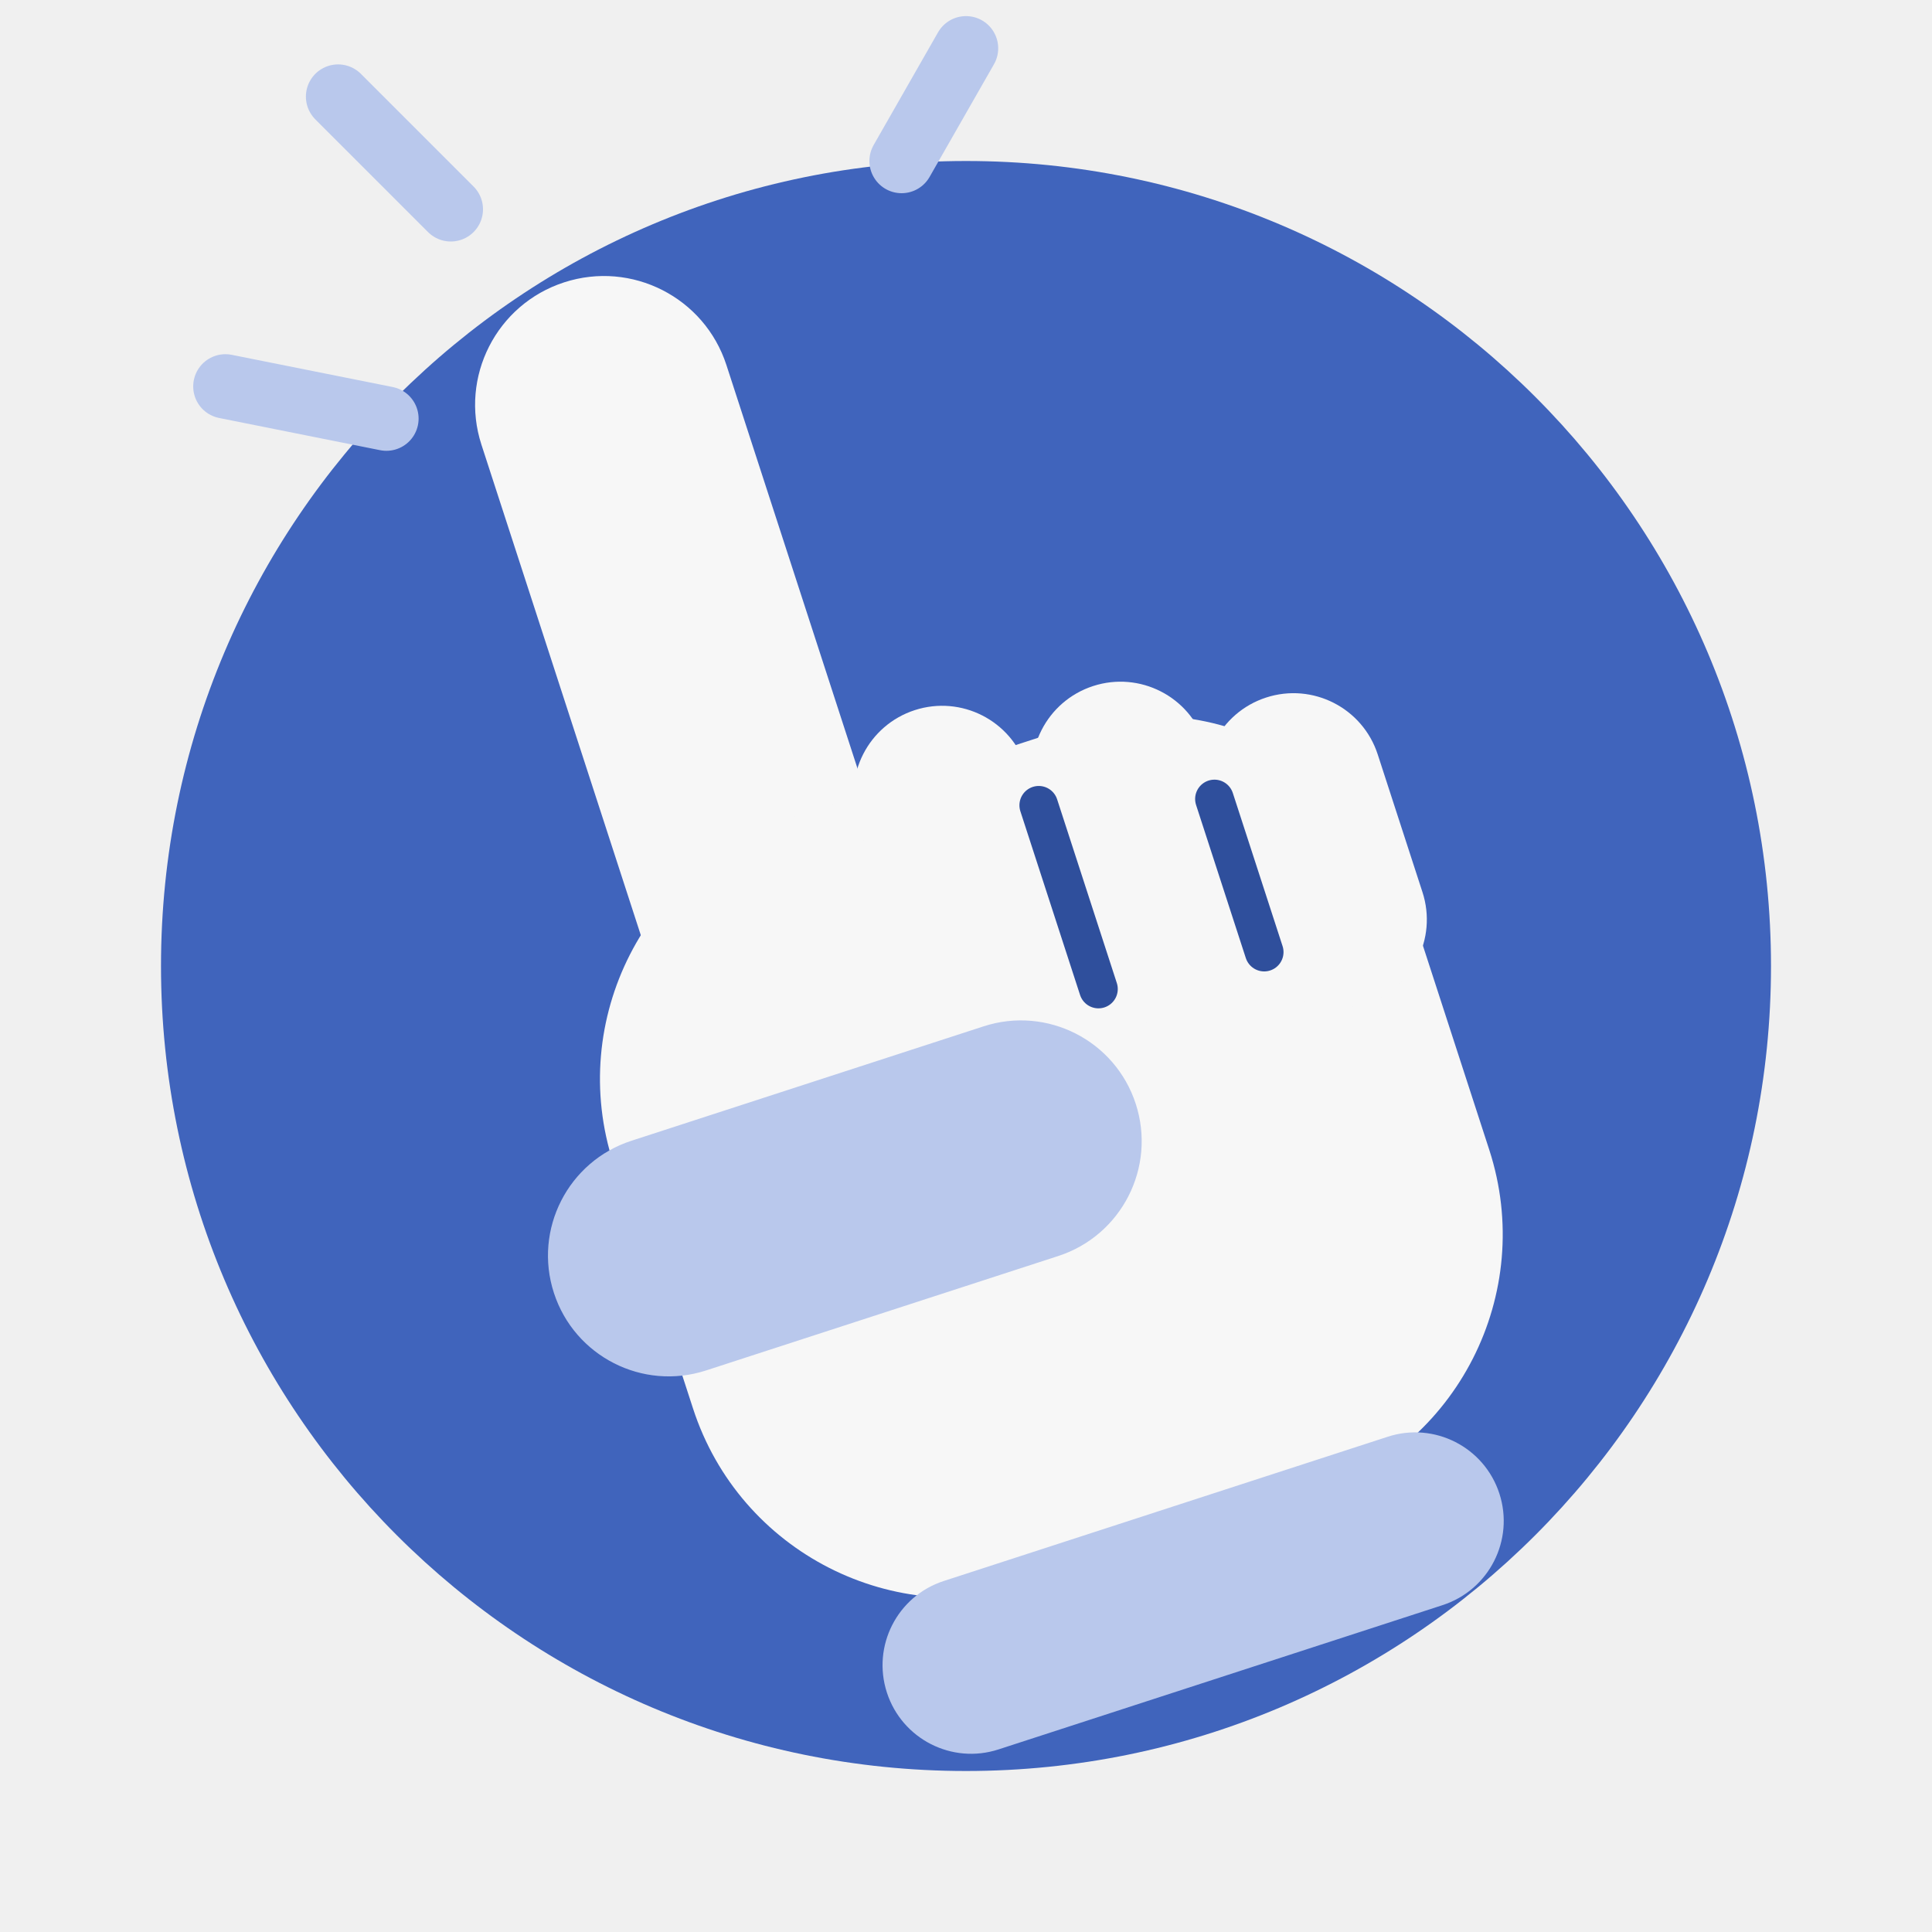
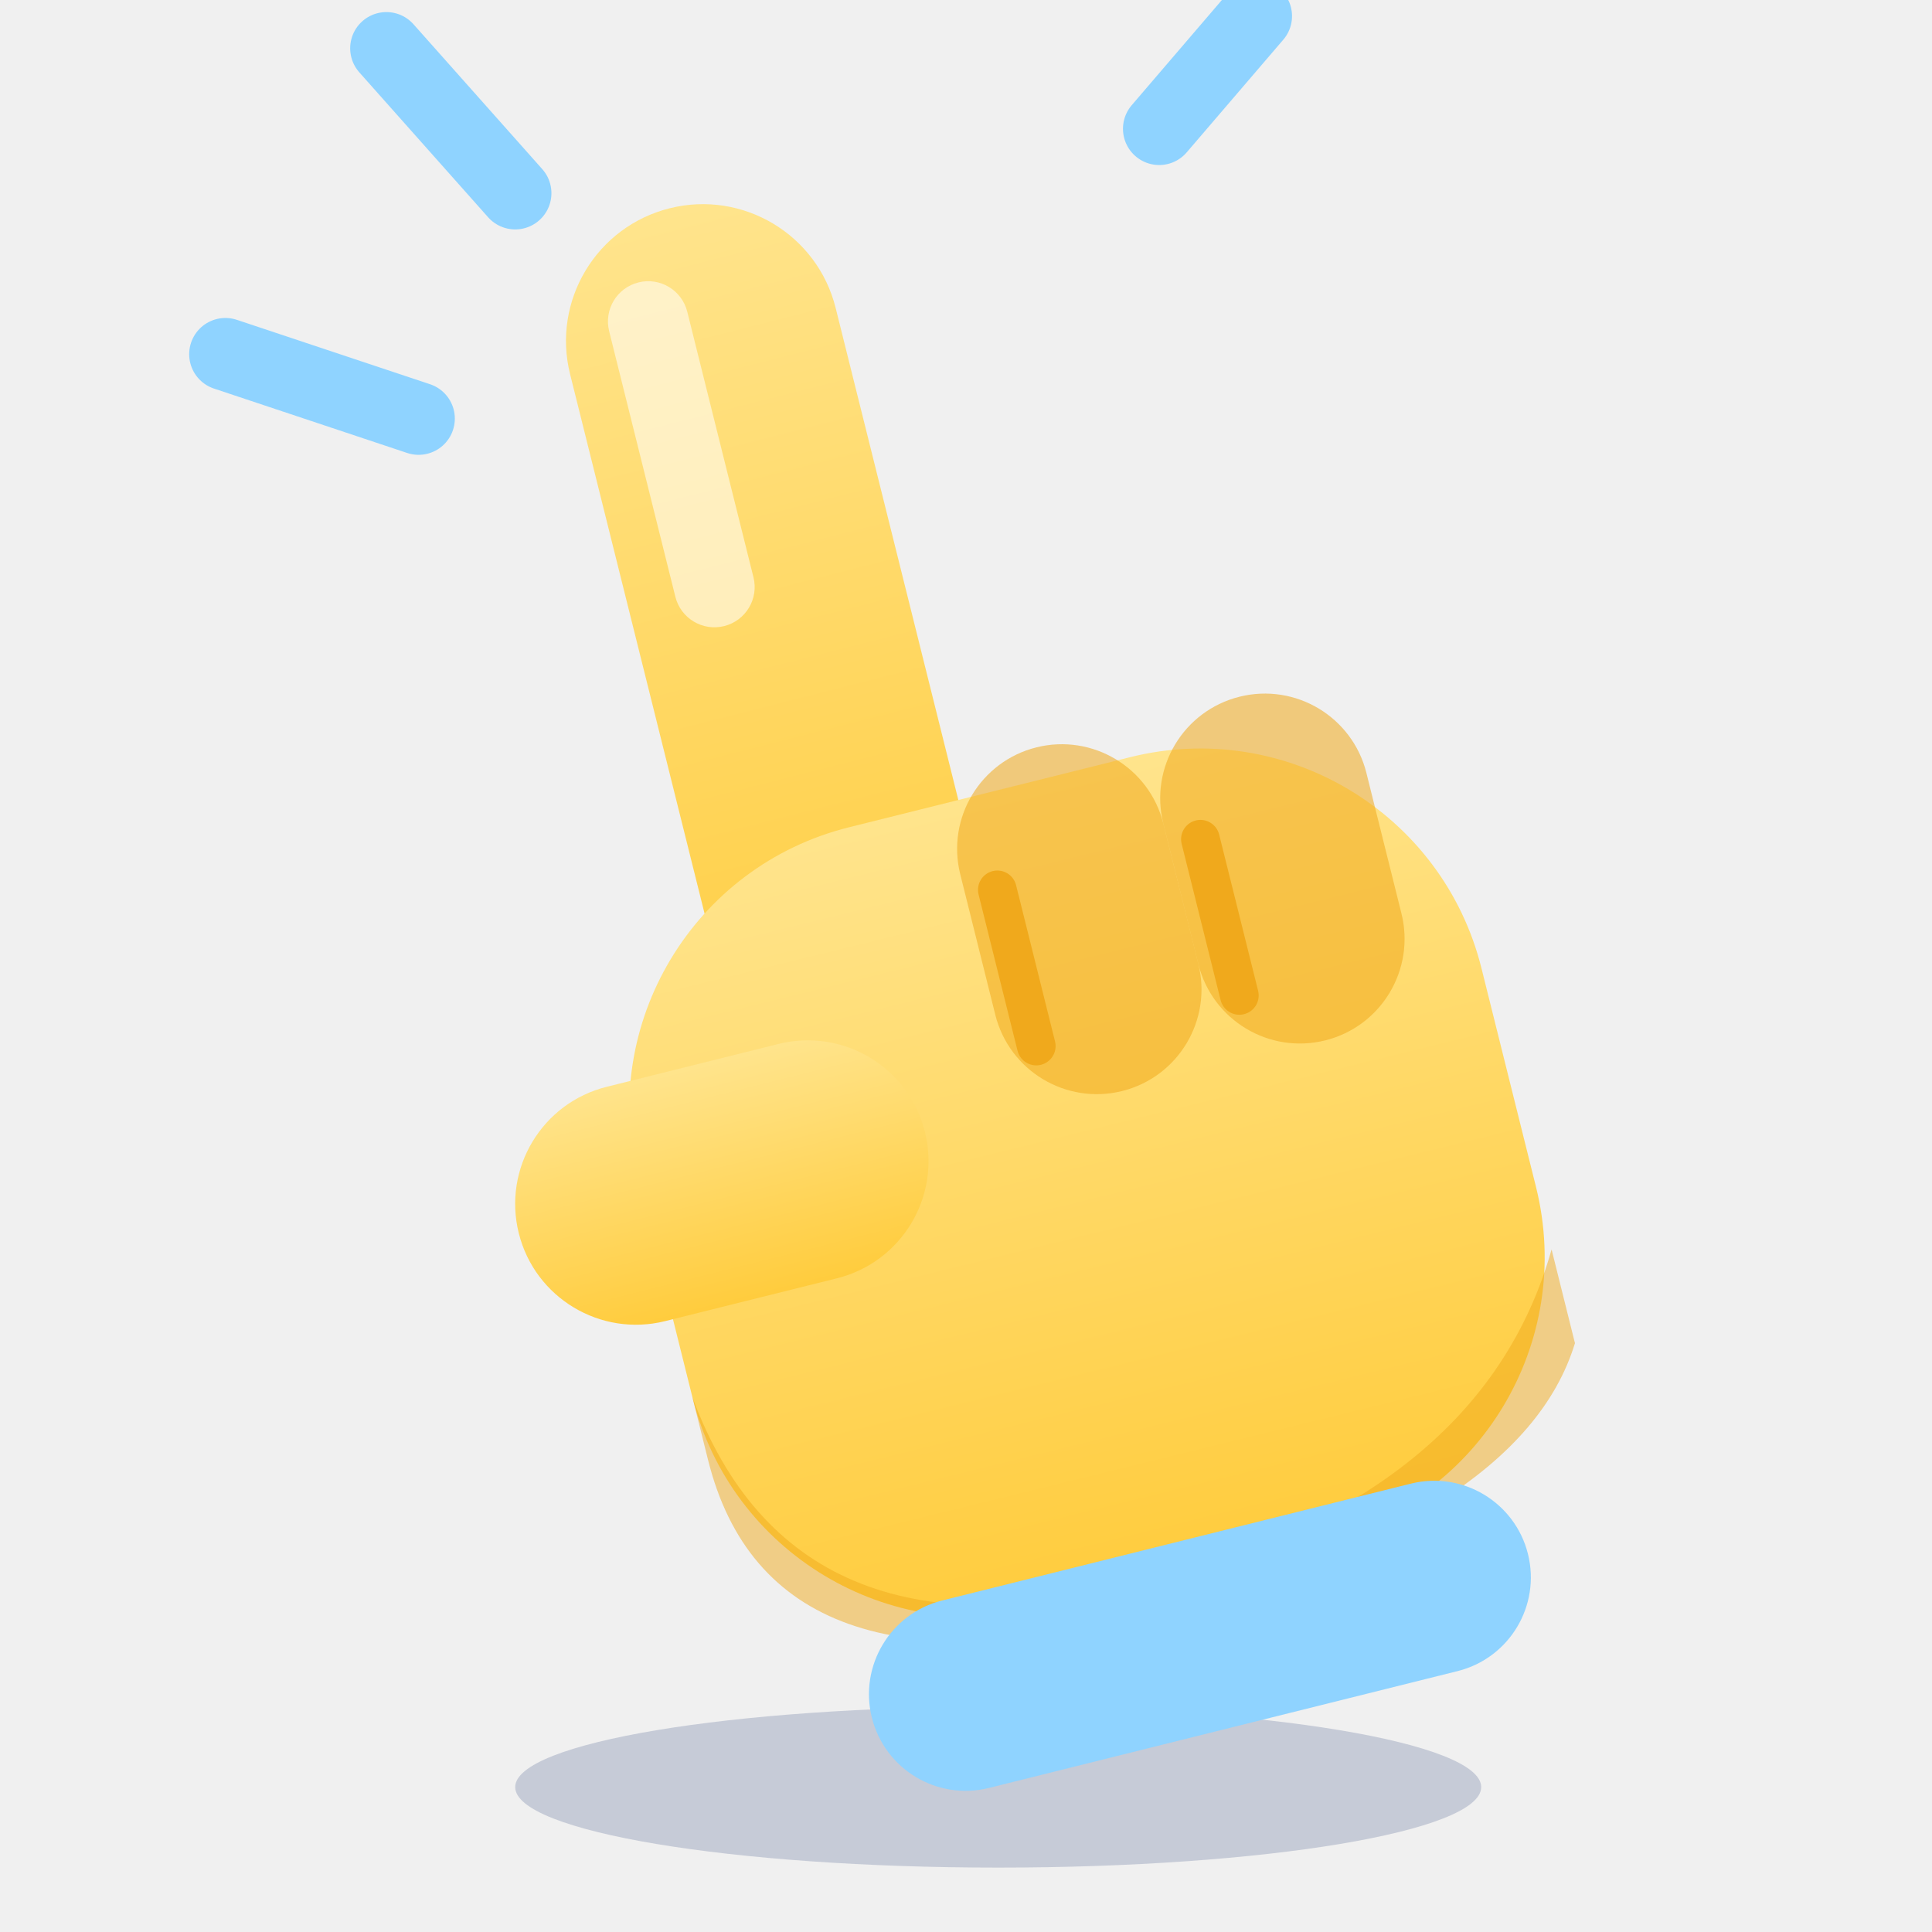
<svg xmlns="http://www.w3.org/2000/svg" viewBox="0 0 120 120" width="120" height="120">
-   <circle cx="60" cy="60" r="50" fill="#4064BC" />
-   <g transform="rotate(-18 60 62)">
-     <rect x="42" y="12" width="16" height="56" rx="8" fill="#F7F7F7" />
-     <rect x="36" y="48" width="52" height="50" rx="17" fill="#F7F7F7" />
-     <rect x="57" y="44" width="11" height="24" rx="5.5" fill="#F7F7F7" />
-     <rect x="68" y="46" width="11" height="22" rx="5.5" fill="#F7F7F7" />
-     <rect x="78" y="50" width="11" height="20" rx="5.5" fill="#F7F7F7" />
-     <path d="M68 52 V64 M78.5 55 V65" stroke="#2F4F9C" stroke-width="2.4" stroke-linecap="round" />
-     <rect x="30" y="64" width="38" height="15" rx="7.5" fill="#B9C8EC" />
-     <rect x="42" y="96" width="40" height="11" rx="5.5" fill="#B9C8EC" />
+   <defs>
+     <linearGradient id="hand" x1="0" y1="0" x2="0" y2="1">
+       <stop offset="0" stop-color="#FFE48C" />
+       <stop offset="1" stop-color="#FFCC3D" />
+     </linearGradient>
+   </defs>
+   <ellipse cx="62" cy="111" rx="30" ry="5" fill="#1F3672" opacity="0.2" />
+   <g transform="rotate(-14 60 64)">
+     <rect x="46" y="10" width="17" height="56" rx="8.5" fill="url(#hand)" />
+     <rect x="38" y="50" width="54" height="50" rx="18" fill="url(#hand)" />
+     <rect x="62" y="48" width="13" height="22" rx="6.5" fill="#F0A91C" opacity="0.55" />
+     <rect x="75" y="48" width="13" height="22" rx="6.5" fill="#F0A91C" opacity="0.55" />
+     <rect x="30" y="62" width="26" height="15" rx="7.5" fill="url(#hand)" />
+     <path d="M64 56 V66 M77 56 V66" stroke="#F0A91C" stroke-width="2.4" stroke-linecap="round" />
+     <path d="M38 82 Q40 100 62 100 Q84 100 92 86 L92 92 Q86 102 62 102 Q38 102 38 86 Z" fill="#F0A91C" opacity="0.5" />
+     <rect x="49" y="14" width="5" height="22" rx="2.5" fill="#FFFFFF" opacity="0.55" />
+     <rect x="44" y="98" width="42" height="12" rx="6" fill="#8FD3FF" />
  </g>
-   <path d="M24 26 L14 24 M28 13 L21 6 M56 10 L60 3" stroke="#B9C8EC" stroke-width="4" stroke-linecap="round" />
+   <path d="M26 26 L14 22 M32 12 L24 3 M72 8 L78 1" stroke="#8FD3FF" stroke-width="4.5" stroke-linecap="round" />
</svg>
